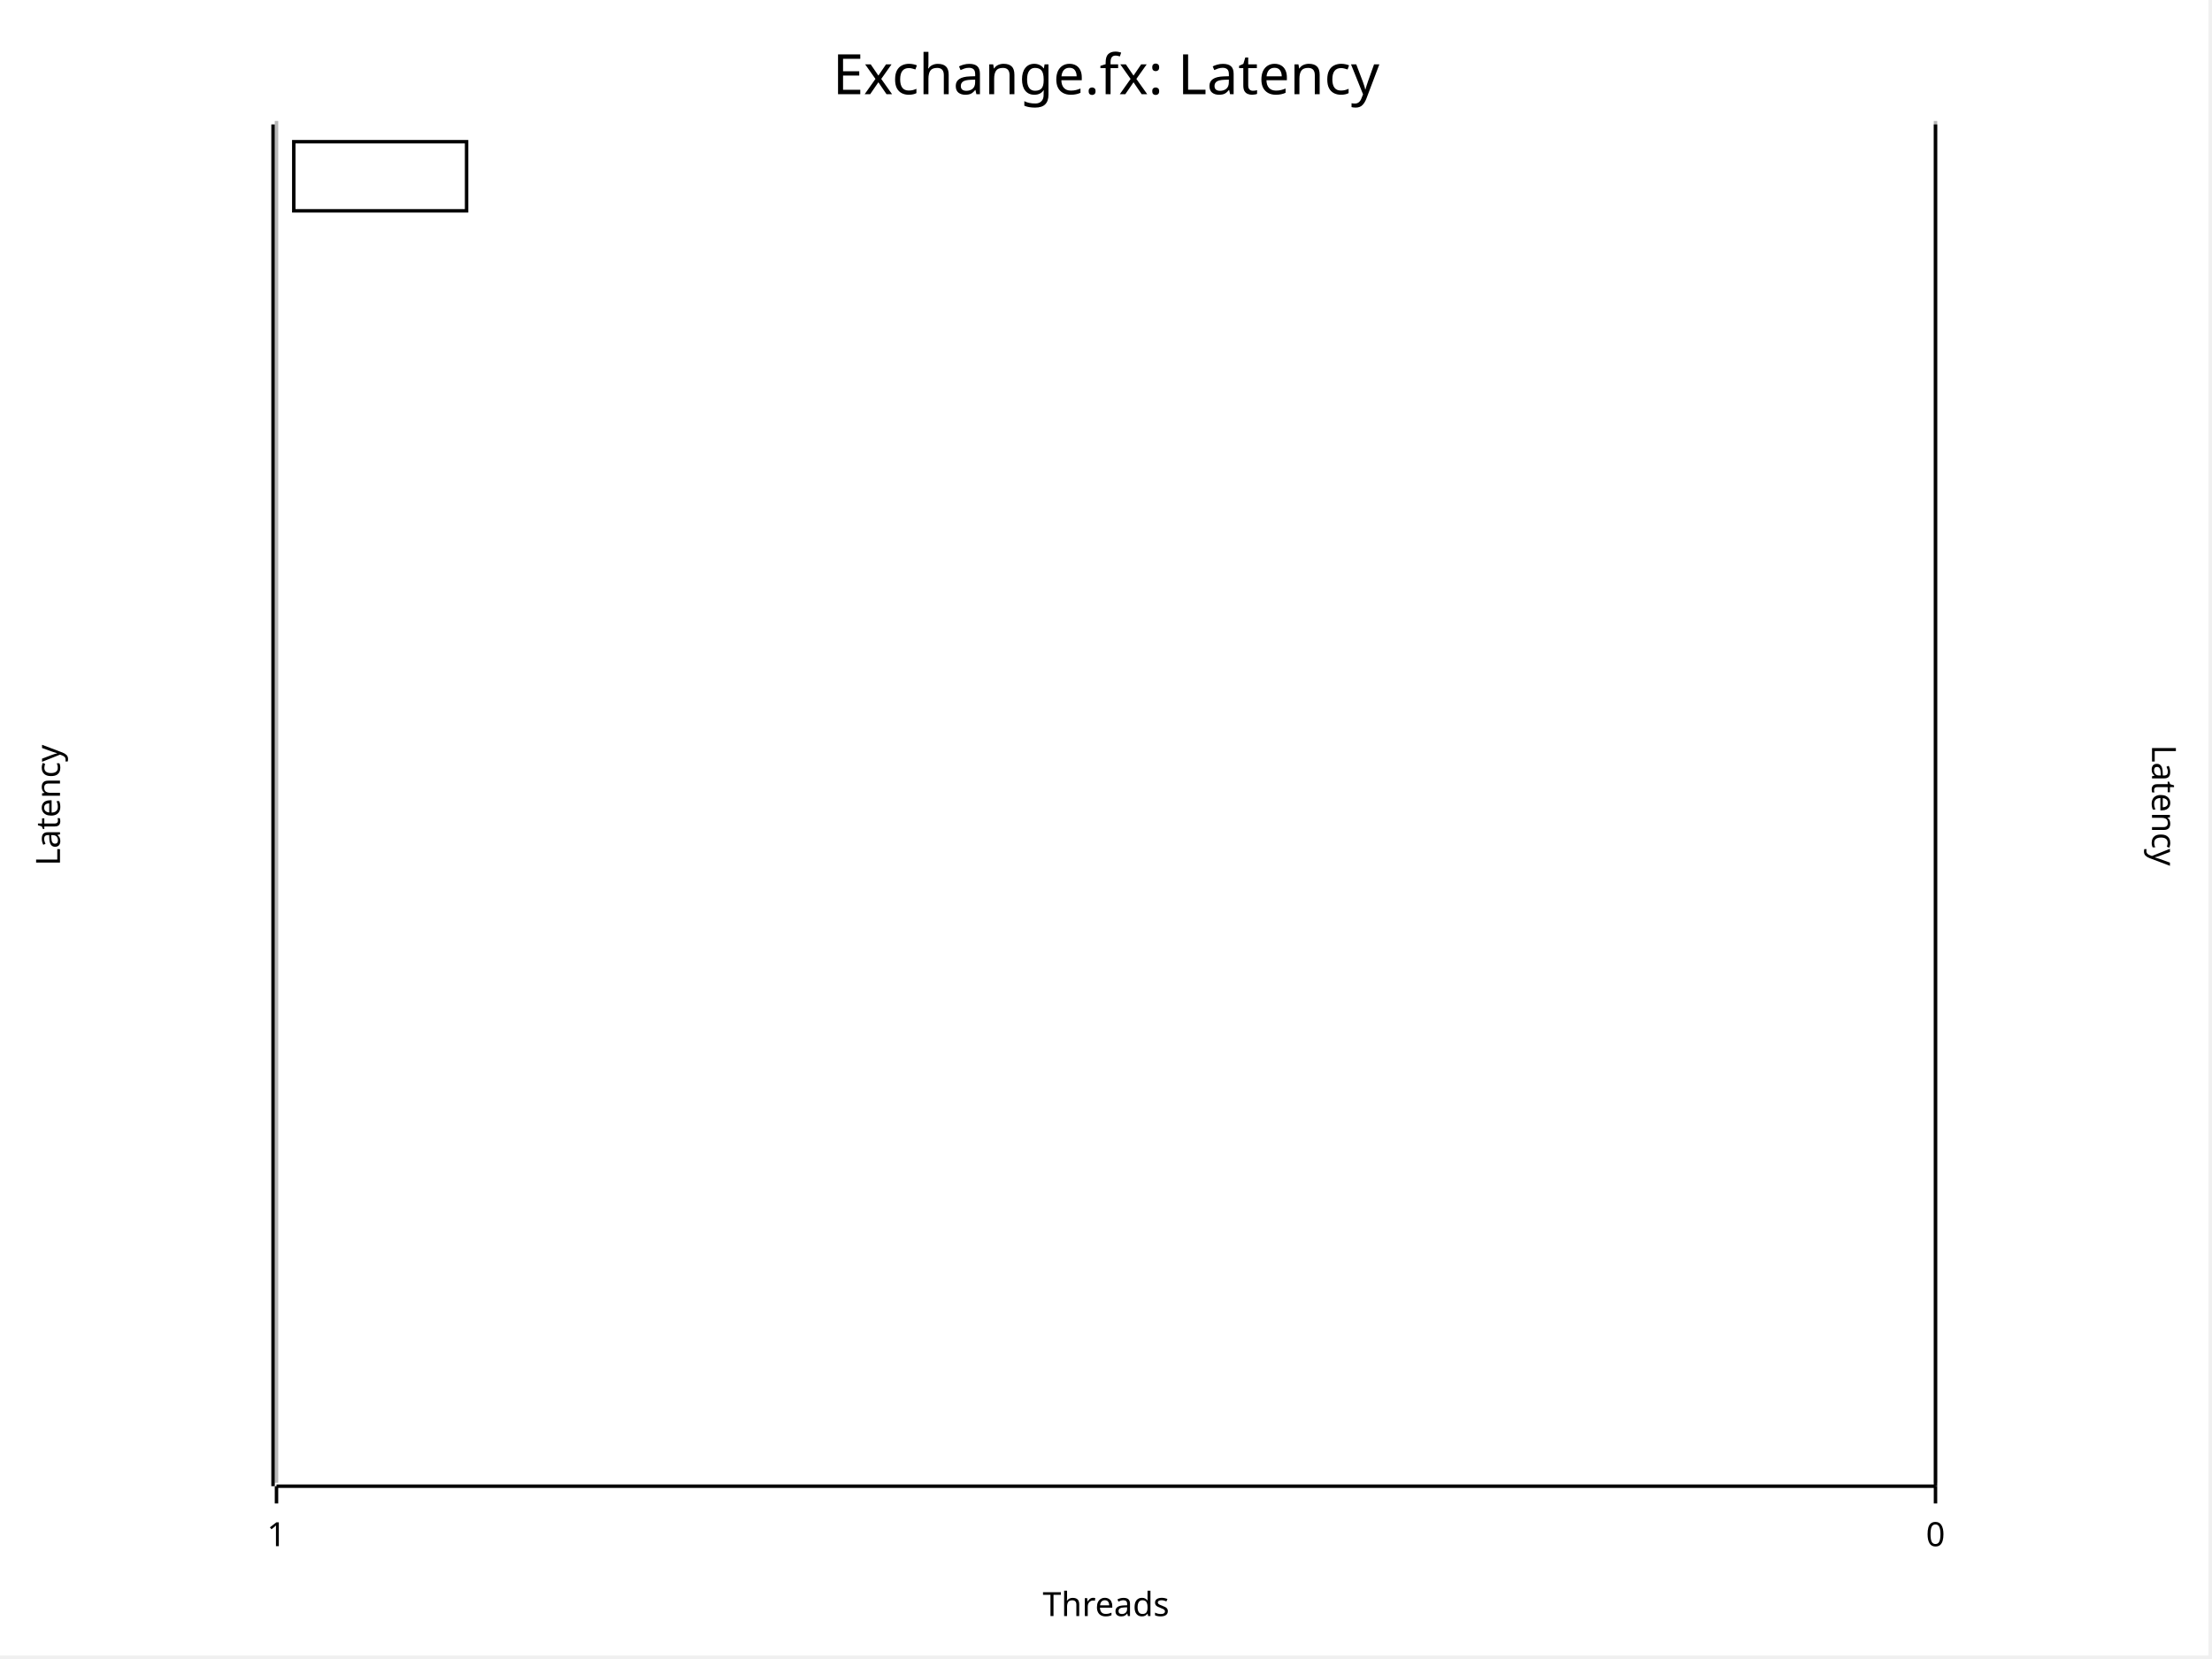
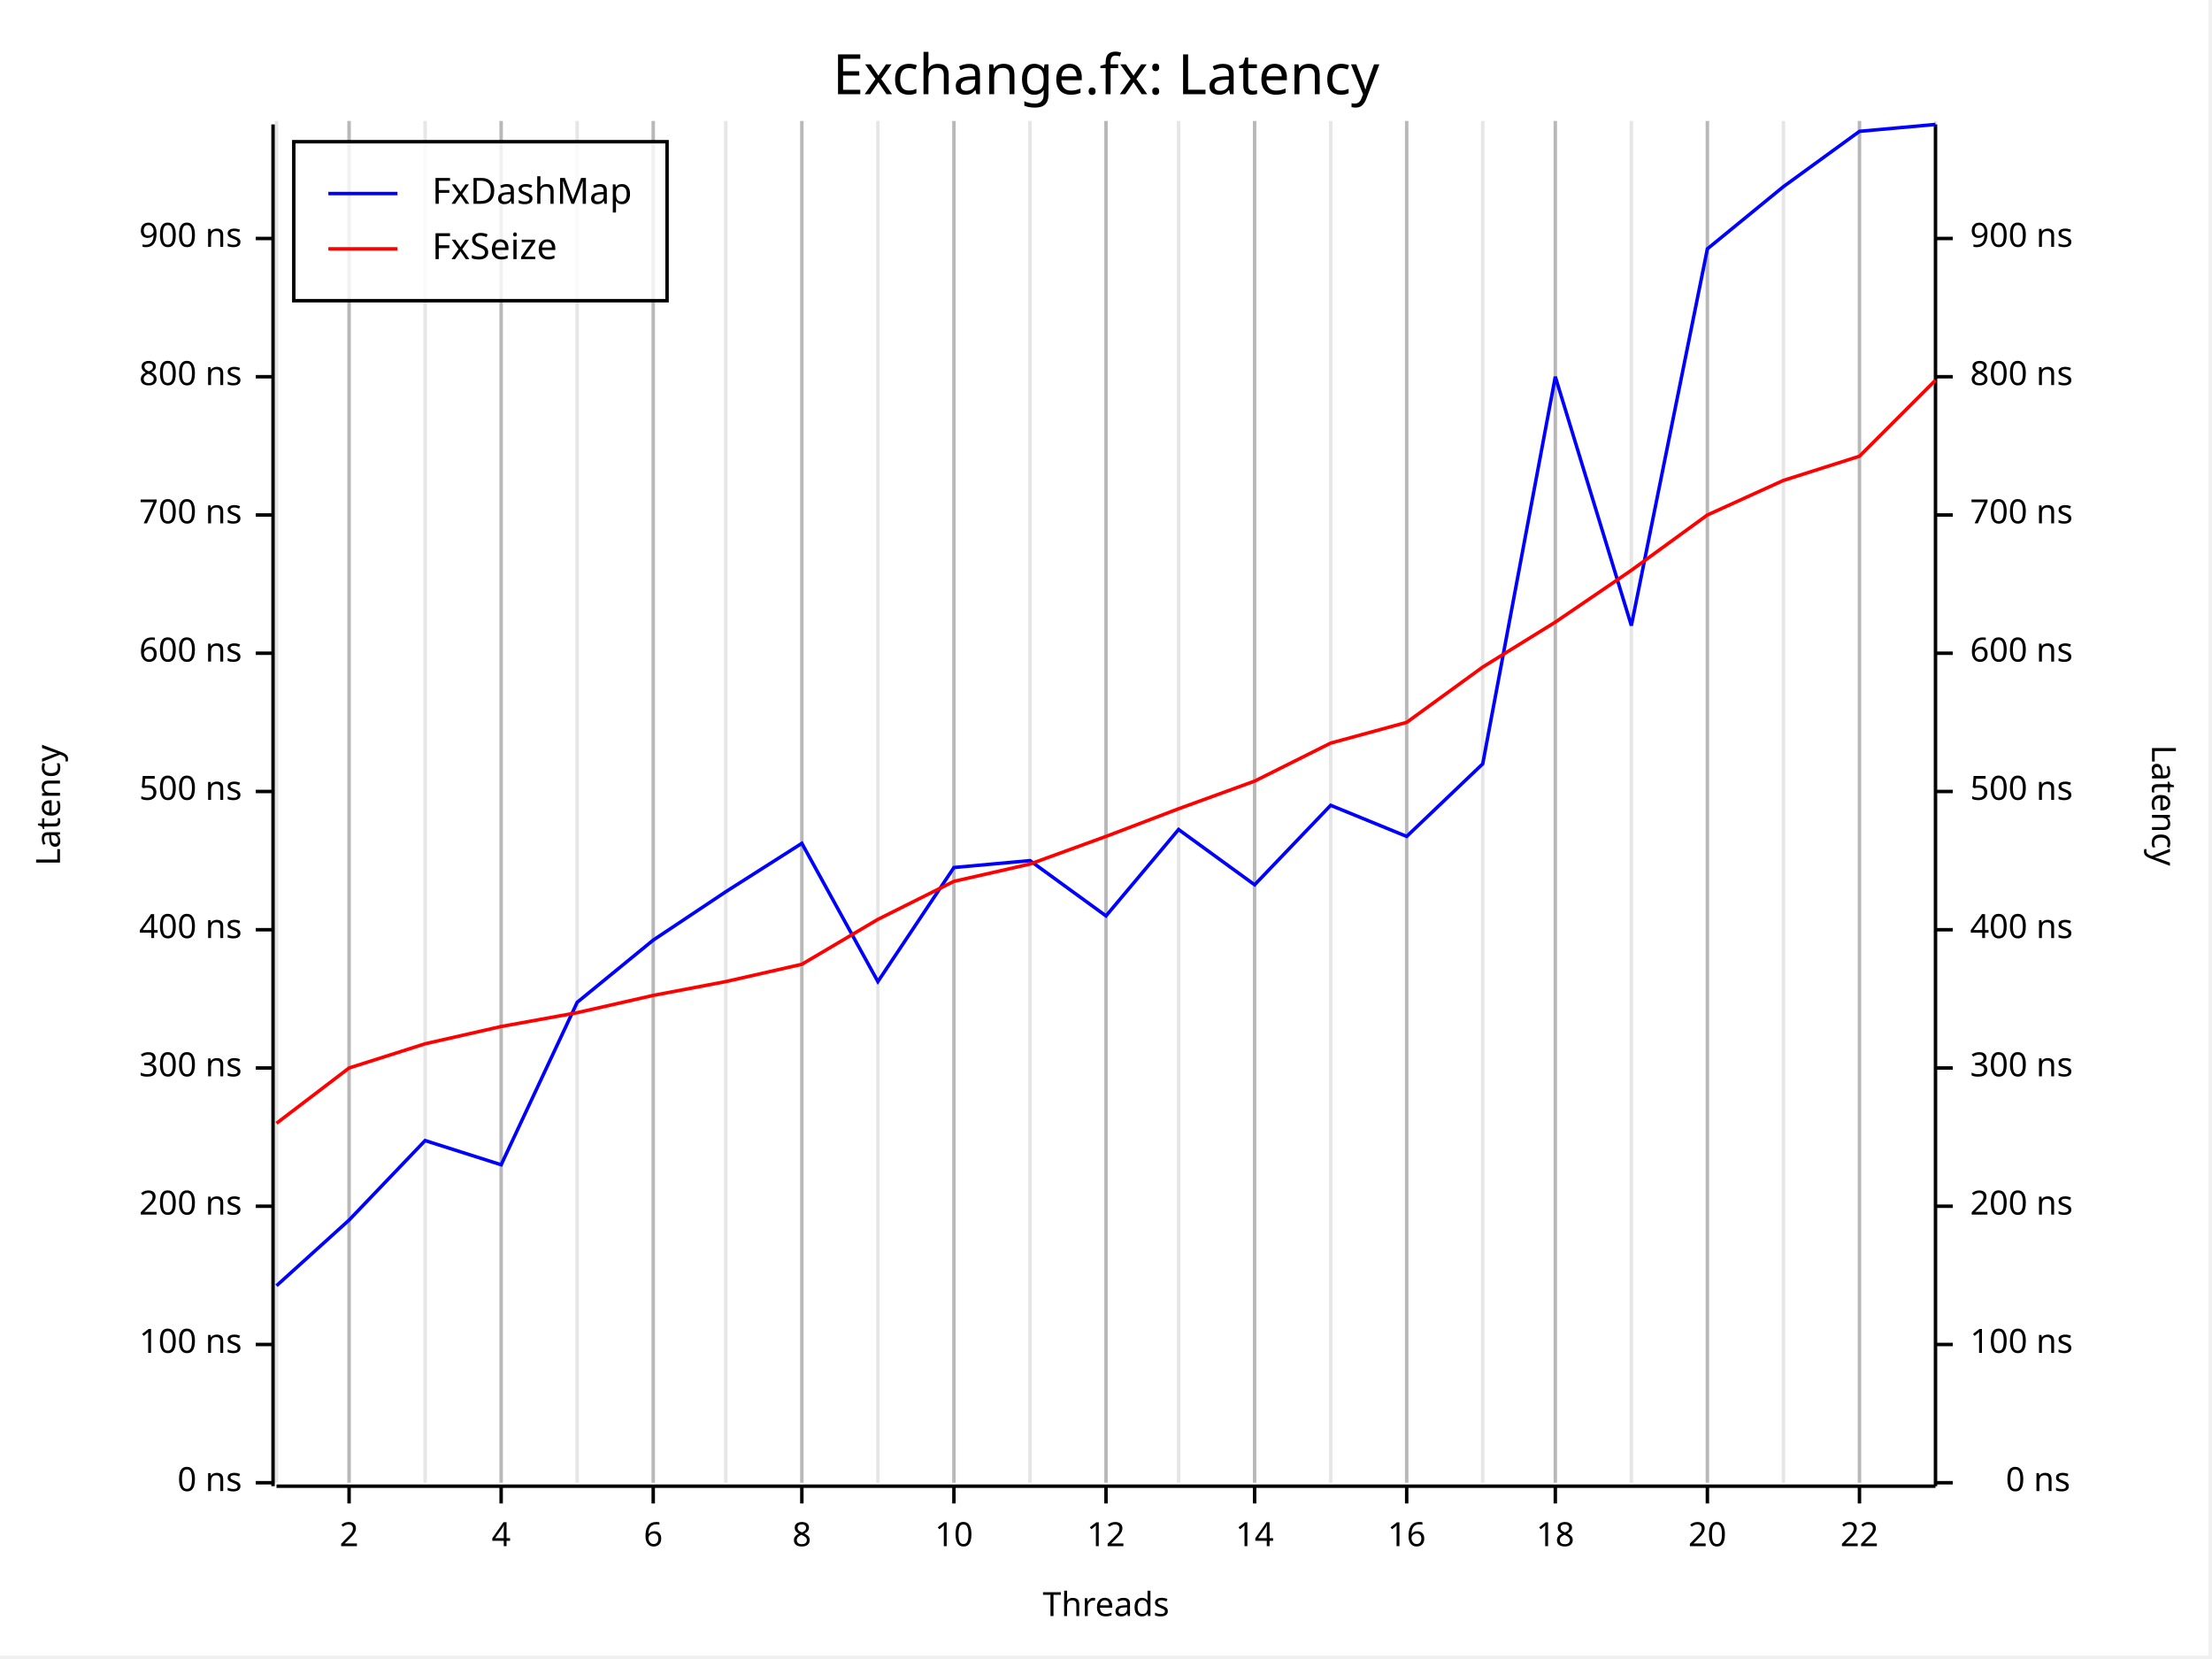
<svg xmlns="http://www.w3.org/2000/svg" width="640" height="480" viewBox="0 0 640 480">
  <rect x="0" y="0" width="639" height="479" opacity="1" fill="#FFFFFF" stroke="none" />
  <text x="320" y="15" dy="0.76em" text-anchor="middle" font-family="Fira Code" font-size="16.129" opacity="1" fill="#000000">
Exchange.fx: Latency
</text>
+   <line opacity="0.1" stroke="#000000" stroke-width="1" x1="80" y1="429" x2="80" y2="35" />
+   <line opacity="0.1" stroke="#000000" stroke-width="1" x1="101" y1="429" x2="101" y2="35" />
+   <line opacity="0.1" stroke="#000000" stroke-width="1" x1="123" y1="429" x2="123" y2="35" />
+   <line opacity="0.1" stroke="#000000" stroke-width="1" x1="145" y1="429" x2="145" y2="35" />
+   <line opacity="0.1" stroke="#000000" stroke-width="1" x1="167" y1="429" x2="167" y2="35" />
+   <line opacity="0.1" stroke="#000000" stroke-width="1" x1="189" y1="429" x2="189" y2="35" />
+   <line opacity="0.1" stroke="#000000" stroke-width="1" x1="210" y1="429" x2="210" y2="35" />
+   <line opacity="0.1" stroke="#000000" stroke-width="1" x1="232" y1="429" x2="232" y2="35" />
+   <line opacity="0.1" stroke="#000000" stroke-width="1" x1="254" y1="429" x2="254" y2="35" />
+   <line opacity="0.1" stroke="#000000" stroke-width="1" x1="276" y1="429" x2="276" y2="35" />
+   <line opacity="0.1" stroke="#000000" stroke-width="1" x1="298" y1="429" x2="298" y2="35" />
+   <line opacity="0.1" stroke="#000000" stroke-width="1" x1="320" y1="429" x2="320" y2="35" />
+   <line opacity="0.1" stroke="#000000" stroke-width="1" x1="341" y1="429" x2="341" y2="35" />
+   <line opacity="0.1" stroke="#000000" stroke-width="1" x1="363" y1="429" x2="363" y2="35" />
+   <line opacity="0.1" stroke="#000000" stroke-width="1" x1="385" y1="429" x2="385" y2="35" />
+   <line opacity="0.1" stroke="#000000" stroke-width="1" x1="407" y1="429" x2="407" y2="35" />
+   <line opacity="0.1" stroke="#000000" stroke-width="1" x1="429" y1="429" x2="429" y2="35" />
+   <line opacity="0.1" stroke="#000000" stroke-width="1" x1="450" y1="429" x2="450" y2="35" />
+   <line opacity="0.1" stroke="#000000" stroke-width="1" x1="472" y1="429" x2="472" y2="35" />
+   <line opacity="0.1" stroke="#000000" stroke-width="1" x1="494" y1="429" x2="494" y2="35" />
+   <line opacity="0.1" stroke="#000000" stroke-width="1" x1="516" y1="429" x2="516" y2="35" />
+   <line opacity="0.1" stroke="#000000" stroke-width="1" x1="538" y1="429" x2="538" y2="35" />
  <line opacity="0.1" stroke="#000000" stroke-width="1" x1="560" y1="429" x2="560" y2="35" />
-   <line opacity="0.1" stroke="#000000" stroke-width="1" x1="80" y1="429" x2="80" y2="35" />
  <text x="10" y="233" dy="0.76em" text-anchor="middle" font-family="sans-serif" font-size="9.677" opacity="1" fill="#000000" transform="rotate(270, 10, 233)">
Latency
</text>
  <text x="320" y="470" dy="-0.5ex" text-anchor="middle" font-family="sans-serif" font-size="9.677" opacity="1" fill="#000000">
Threads
</text>
  <text x="630" y="233" dy="0.76em" text-anchor="middle" font-family="sans-serif" font-size="9.677" opacity="1" fill="#000000" transform="rotate(90, 630, 233)">
Latency
</text>
-   <line opacity="0.2" stroke="#000000" stroke-width="1" x1="560" y1="429" x2="560" y2="35" />
-   <line opacity="0.2" stroke="#000000" stroke-width="1" x1="80" y1="429" x2="80" y2="35" />
+   <line opacity="0.2" stroke="#000000" stroke-width="1" x1="101" y1="429" x2="101" y2="35" />
+   <line opacity="0.2" stroke="#000000" stroke-width="1" x1="145" y1="429" x2="145" y2="35" />
+   <line opacity="0.2" stroke="#000000" stroke-width="1" x1="189" y1="429" x2="189" y2="35" />
+   <line opacity="0.2" stroke="#000000" stroke-width="1" x1="232" y1="429" x2="232" y2="35" />
+   <line opacity="0.2" stroke="#000000" stroke-width="1" x1="276" y1="429" x2="276" y2="35" />
+   <line opacity="0.2" stroke="#000000" stroke-width="1" x1="320" y1="429" x2="320" y2="35" />
+   <line opacity="0.2" stroke="#000000" stroke-width="1" x1="363" y1="429" x2="363" y2="35" />
+   <line opacity="0.2" stroke="#000000" stroke-width="1" x1="407" y1="429" x2="407" y2="35" />
+   <line opacity="0.2" stroke="#000000" stroke-width="1" x1="450" y1="429" x2="450" y2="35" />
+   <line opacity="0.2" stroke="#000000" stroke-width="1" x1="494" y1="429" x2="494" y2="35" />
+   <line opacity="0.2" stroke="#000000" stroke-width="1" x1="538" y1="429" x2="538" y2="35" />
  <polyline fill="none" opacity="1" stroke="#000000" stroke-width="1" points="79,36 79,430 " />
+   <text x="70" y="429" dy="0.5ex" text-anchor="end" font-family="sans-serif" font-size="9.677" opacity="1" fill="#000000">
+ 0 ns
+ </text>
+   <polyline fill="none" opacity="1" stroke="#000000" stroke-width="1" points="74,429 79,429 " />
+   <text x="70" y="389" dy="0.5ex" text-anchor="end" font-family="sans-serif" font-size="9.677" opacity="1" fill="#000000">
+ 100 ns
+ </text>
+   <polyline fill="none" opacity="1" stroke="#000000" stroke-width="1" points="74,389 79,389 " />
+   <text x="70" y="349" dy="0.5ex" text-anchor="end" font-family="sans-serif" font-size="9.677" opacity="1" fill="#000000">
+ 200 ns
+ </text>
+   <polyline fill="none" opacity="1" stroke="#000000" stroke-width="1" points="74,349 79,349 " />
+   <text x="70" y="309" dy="0.5ex" text-anchor="end" font-family="sans-serif" font-size="9.677" opacity="1" fill="#000000">
+ 300 ns
+ </text>
+   <polyline fill="none" opacity="1" stroke="#000000" stroke-width="1" points="74,309 79,309 " />
+   <text x="70" y="269" dy="0.5ex" text-anchor="end" font-family="sans-serif" font-size="9.677" opacity="1" fill="#000000">
+ 400 ns
+ </text>
+   <polyline fill="none" opacity="1" stroke="#000000" stroke-width="1" points="74,269 79,269 " />
+   <text x="70" y="229" dy="0.5ex" text-anchor="end" font-family="sans-serif" font-size="9.677" opacity="1" fill="#000000">
+ 500 ns
+ </text>
+   <polyline fill="none" opacity="1" stroke="#000000" stroke-width="1" points="74,229 79,229 " />
+   <text x="70" y="189" dy="0.5ex" text-anchor="end" font-family="sans-serif" font-size="9.677" opacity="1" fill="#000000">
+ 600 ns
+ </text>
+   <polyline fill="none" opacity="1" stroke="#000000" stroke-width="1" points="74,189 79,189 " />
+   <text x="70" y="149" dy="0.5ex" text-anchor="end" font-family="sans-serif" font-size="9.677" opacity="1" fill="#000000">
+ 700 ns
+ </text>
+   <polyline fill="none" opacity="1" stroke="#000000" stroke-width="1" points="74,149 79,149 " />
+   <text x="70" y="109" dy="0.5ex" text-anchor="end" font-family="sans-serif" font-size="9.677" opacity="1" fill="#000000">
+ 800 ns
+ </text>
+   <polyline fill="none" opacity="1" stroke="#000000" stroke-width="1" points="74,109 79,109 " />
+   <text x="70" y="69" dy="0.5ex" text-anchor="end" font-family="sans-serif" font-size="9.677" opacity="1" fill="#000000">
+ 900 ns
+ </text>
+   <polyline fill="none" opacity="1" stroke="#000000" stroke-width="1" points="74,69 79,69 " />
  <polyline fill="none" opacity="1" stroke="#000000" stroke-width="1" points="80,430 560,430 " />
-   <text x="560" y="440" dy="0.76em" text-anchor="middle" font-family="sans-serif" font-size="9.677" opacity="1" fill="#000000">
- 0
+   <text x="101" y="440" dy="0.76em" text-anchor="middle" font-family="sans-serif" font-size="9.677" opacity="1" fill="#000000">
+ 2
</text>
-   <polyline fill="none" opacity="1" stroke="#000000" stroke-width="1" points="560,430 560,435 " />
-   <text x="80" y="440" dy="0.76em" text-anchor="middle" font-family="sans-serif" font-size="9.677" opacity="1" fill="#000000">
- 1
+   <polyline fill="none" opacity="1" stroke="#000000" stroke-width="1" points="101,430 101,435 " />
+   <text x="145" y="440" dy="0.76em" text-anchor="middle" font-family="sans-serif" font-size="9.677" opacity="1" fill="#000000">
+ 4
</text>
-   <polyline fill="none" opacity="1" stroke="#000000" stroke-width="1" points="80,430 80,435 " />
+   <polyline fill="none" opacity="1" stroke="#000000" stroke-width="1" points="145,430 145,435 " />
+   <text x="189" y="440" dy="0.76em" text-anchor="middle" font-family="sans-serif" font-size="9.677" opacity="1" fill="#000000">
+ 6
+ </text>
+   <polyline fill="none" opacity="1" stroke="#000000" stroke-width="1" points="189,430 189,435 " />
+   <text x="232" y="440" dy="0.76em" text-anchor="middle" font-family="sans-serif" font-size="9.677" opacity="1" fill="#000000">
+ 8
+ </text>
+   <polyline fill="none" opacity="1" stroke="#000000" stroke-width="1" points="232,430 232,435 " />
+   <text x="276" y="440" dy="0.76em" text-anchor="middle" font-family="sans-serif" font-size="9.677" opacity="1" fill="#000000">
+ 10
+ </text>
+   <polyline fill="none" opacity="1" stroke="#000000" stroke-width="1" points="276,430 276,435 " />
+   <text x="320" y="440" dy="0.76em" text-anchor="middle" font-family="sans-serif" font-size="9.677" opacity="1" fill="#000000">
+ 12
+ </text>
+   <polyline fill="none" opacity="1" stroke="#000000" stroke-width="1" points="320,430 320,435 " />
+   <text x="363" y="440" dy="0.76em" text-anchor="middle" font-family="sans-serif" font-size="9.677" opacity="1" fill="#000000">
+ 14
+ </text>
+   <polyline fill="none" opacity="1" stroke="#000000" stroke-width="1" points="363,430 363,435 " />
+   <text x="407" y="440" dy="0.76em" text-anchor="middle" font-family="sans-serif" font-size="9.677" opacity="1" fill="#000000">
+ 16
+ </text>
+   <polyline fill="none" opacity="1" stroke="#000000" stroke-width="1" points="407,430 407,435 " />
+   <text x="450" y="440" dy="0.76em" text-anchor="middle" font-family="sans-serif" font-size="9.677" opacity="1" fill="#000000">
+ 18
+ </text>
+   <polyline fill="none" opacity="1" stroke="#000000" stroke-width="1" points="450,430 450,435 " />
+   <text x="494" y="440" dy="0.76em" text-anchor="middle" font-family="sans-serif" font-size="9.677" opacity="1" fill="#000000">
+ 20
+ </text>
+   <polyline fill="none" opacity="1" stroke="#000000" stroke-width="1" points="494,430 494,435 " />
+   <text x="538" y="440" dy="0.76em" text-anchor="middle" font-family="sans-serif" font-size="9.677" opacity="1" fill="#000000">
+ 22
+ </text>
+   <polyline fill="none" opacity="1" stroke="#000000" stroke-width="1" points="538,430 538,435 " />
  <polyline fill="none" opacity="1" stroke="#000000" stroke-width="1" points="560,36 560,430 " />
-   <rect x="85" y="41" width="50" height="20" opacity="0.8" fill="#FFFFFF" stroke="none" />
-   <rect x="85" y="41" width="50" height="20" opacity="1" fill="none" stroke="#000000" />
+   <text x="599" y="429" dy="0.5ex" text-anchor="end" font-family="sans-serif" font-size="9.677" opacity="1" fill="#000000">
+ 0 ns
+ </text>
+   <polyline fill="none" opacity="1" stroke="#000000" stroke-width="1" points="560,429 565,429 " />
+   <text x="570" y="389" dy="0.5ex" text-anchor="start" font-family="sans-serif" font-size="9.677" opacity="1" fill="#000000">
+ 100 ns
+ </text>
+   <polyline fill="none" opacity="1" stroke="#000000" stroke-width="1" points="560,389 565,389 " />
+   <text x="570" y="349" dy="0.5ex" text-anchor="start" font-family="sans-serif" font-size="9.677" opacity="1" fill="#000000">
+ 200 ns
+ </text>
+   <polyline fill="none" opacity="1" stroke="#000000" stroke-width="1" points="560,349 565,349 " />
+   <text x="570" y="309" dy="0.5ex" text-anchor="start" font-family="sans-serif" font-size="9.677" opacity="1" fill="#000000">
+ 300 ns
+ </text>
+   <polyline fill="none" opacity="1" stroke="#000000" stroke-width="1" points="560,309 565,309 " />
+   <text x="570" y="269" dy="0.5ex" text-anchor="start" font-family="sans-serif" font-size="9.677" opacity="1" fill="#000000">
+ 400 ns
+ </text>
+   <polyline fill="none" opacity="1" stroke="#000000" stroke-width="1" points="560,269 565,269 " />
+   <text x="570" y="229" dy="0.5ex" text-anchor="start" font-family="sans-serif" font-size="9.677" opacity="1" fill="#000000">
+ 500 ns
+ </text>
+   <polyline fill="none" opacity="1" stroke="#000000" stroke-width="1" points="560,229 565,229 " />
+   <text x="570" y="189" dy="0.5ex" text-anchor="start" font-family="sans-serif" font-size="9.677" opacity="1" fill="#000000">
+ 600 ns
+ </text>
+   <polyline fill="none" opacity="1" stroke="#000000" stroke-width="1" points="560,189 565,189 " />
+   <text x="570" y="149" dy="0.5ex" text-anchor="start" font-family="sans-serif" font-size="9.677" opacity="1" fill="#000000">
+ 700 ns
+ </text>
+   <polyline fill="none" opacity="1" stroke="#000000" stroke-width="1" points="560,149 565,149 " />
+   <text x="570" y="109" dy="0.5ex" text-anchor="start" font-family="sans-serif" font-size="9.677" opacity="1" fill="#000000">
+ 800 ns
+ </text>
+   <polyline fill="none" opacity="1" stroke="#000000" stroke-width="1" points="560,109 565,109 " />
+   <text x="570" y="69" dy="0.5ex" text-anchor="start" font-family="sans-serif" font-size="9.677" opacity="1" fill="#000000">
+ 900 ns
+ </text>
+   <polyline fill="none" opacity="1" stroke="#000000" stroke-width="1" points="560,69 565,69 " />
+   <polyline fill="none" opacity="1" stroke="#0000FF" stroke-width="1" points="80,372 101,353 123,330 145,337 167,290 189,272 210,258 232,244 254,284 276,251 298,249 320,265 341,240 363,256 385,233 407,242 429,221 450,109 472,181 494,72 516,54 538,38 560,36 " />
+   <polyline fill="none" opacity="1" stroke="#FF0000" stroke-width="1" points="80,325 101,309 123,302 145,297 167,293 189,288 210,284 232,279 254,266 276,255 298,250 320,242 341,234 363,226 385,215 407,209 429,193 450,180 472,165 494,149 516,139 538,132 560,110 " />
+   <rect x="85" y="41" width="108" height="46" opacity="0.8" fill="#FFFFFF" stroke="none" />
+   <rect x="85" y="41" width="108" height="46" opacity="1" fill="none" stroke="#000000" />
+   <text x="125" y="51" dy="0.76em" text-anchor="start" font-family="Fira Code" font-size="10.484" opacity="1" fill="#000000">
+ FxDashMap
+ </text>
+   <text x="125" y="67" dy="0.76em" text-anchor="start" font-family="Fira Code" font-size="10.484" opacity="1" fill="#000000">
+ FxSeize
+ </text>
+   <polyline fill="none" opacity="1" stroke="#0000FF" stroke-width="1" points="95,56 115,56 " />
+   <polyline fill="none" opacity="1" stroke="#FF0000" stroke-width="1" points="95,72 115,72 " />
</svg>
